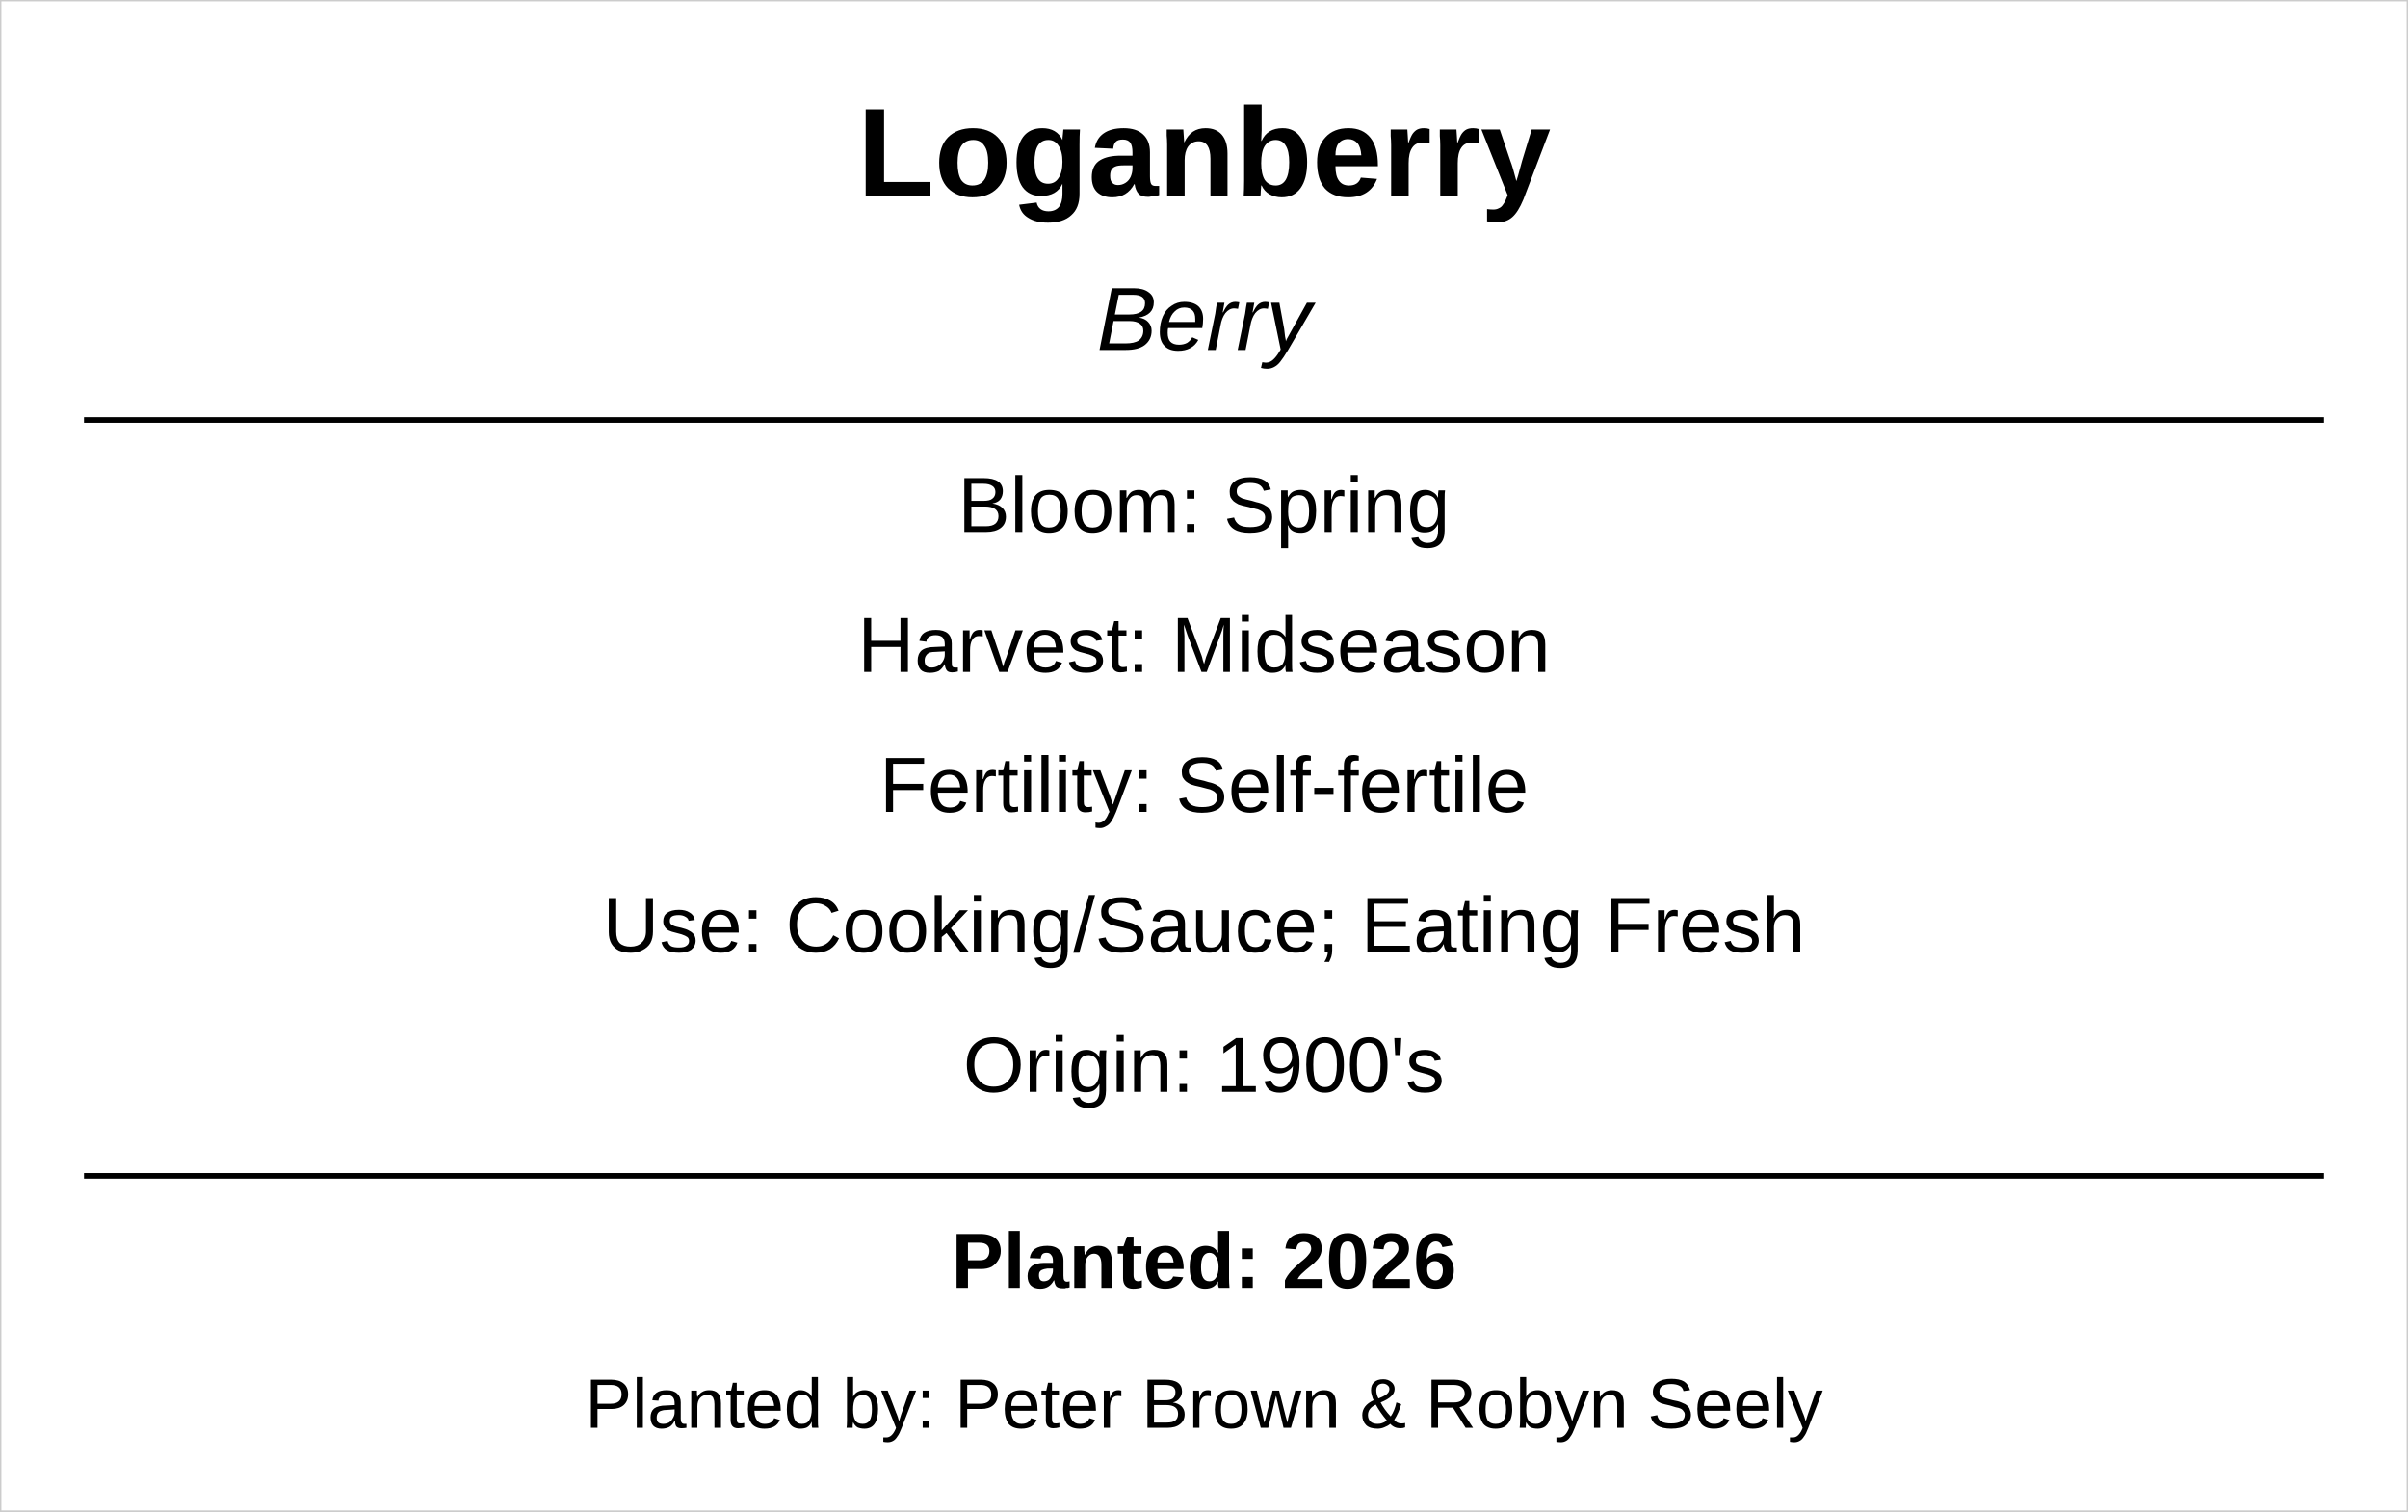
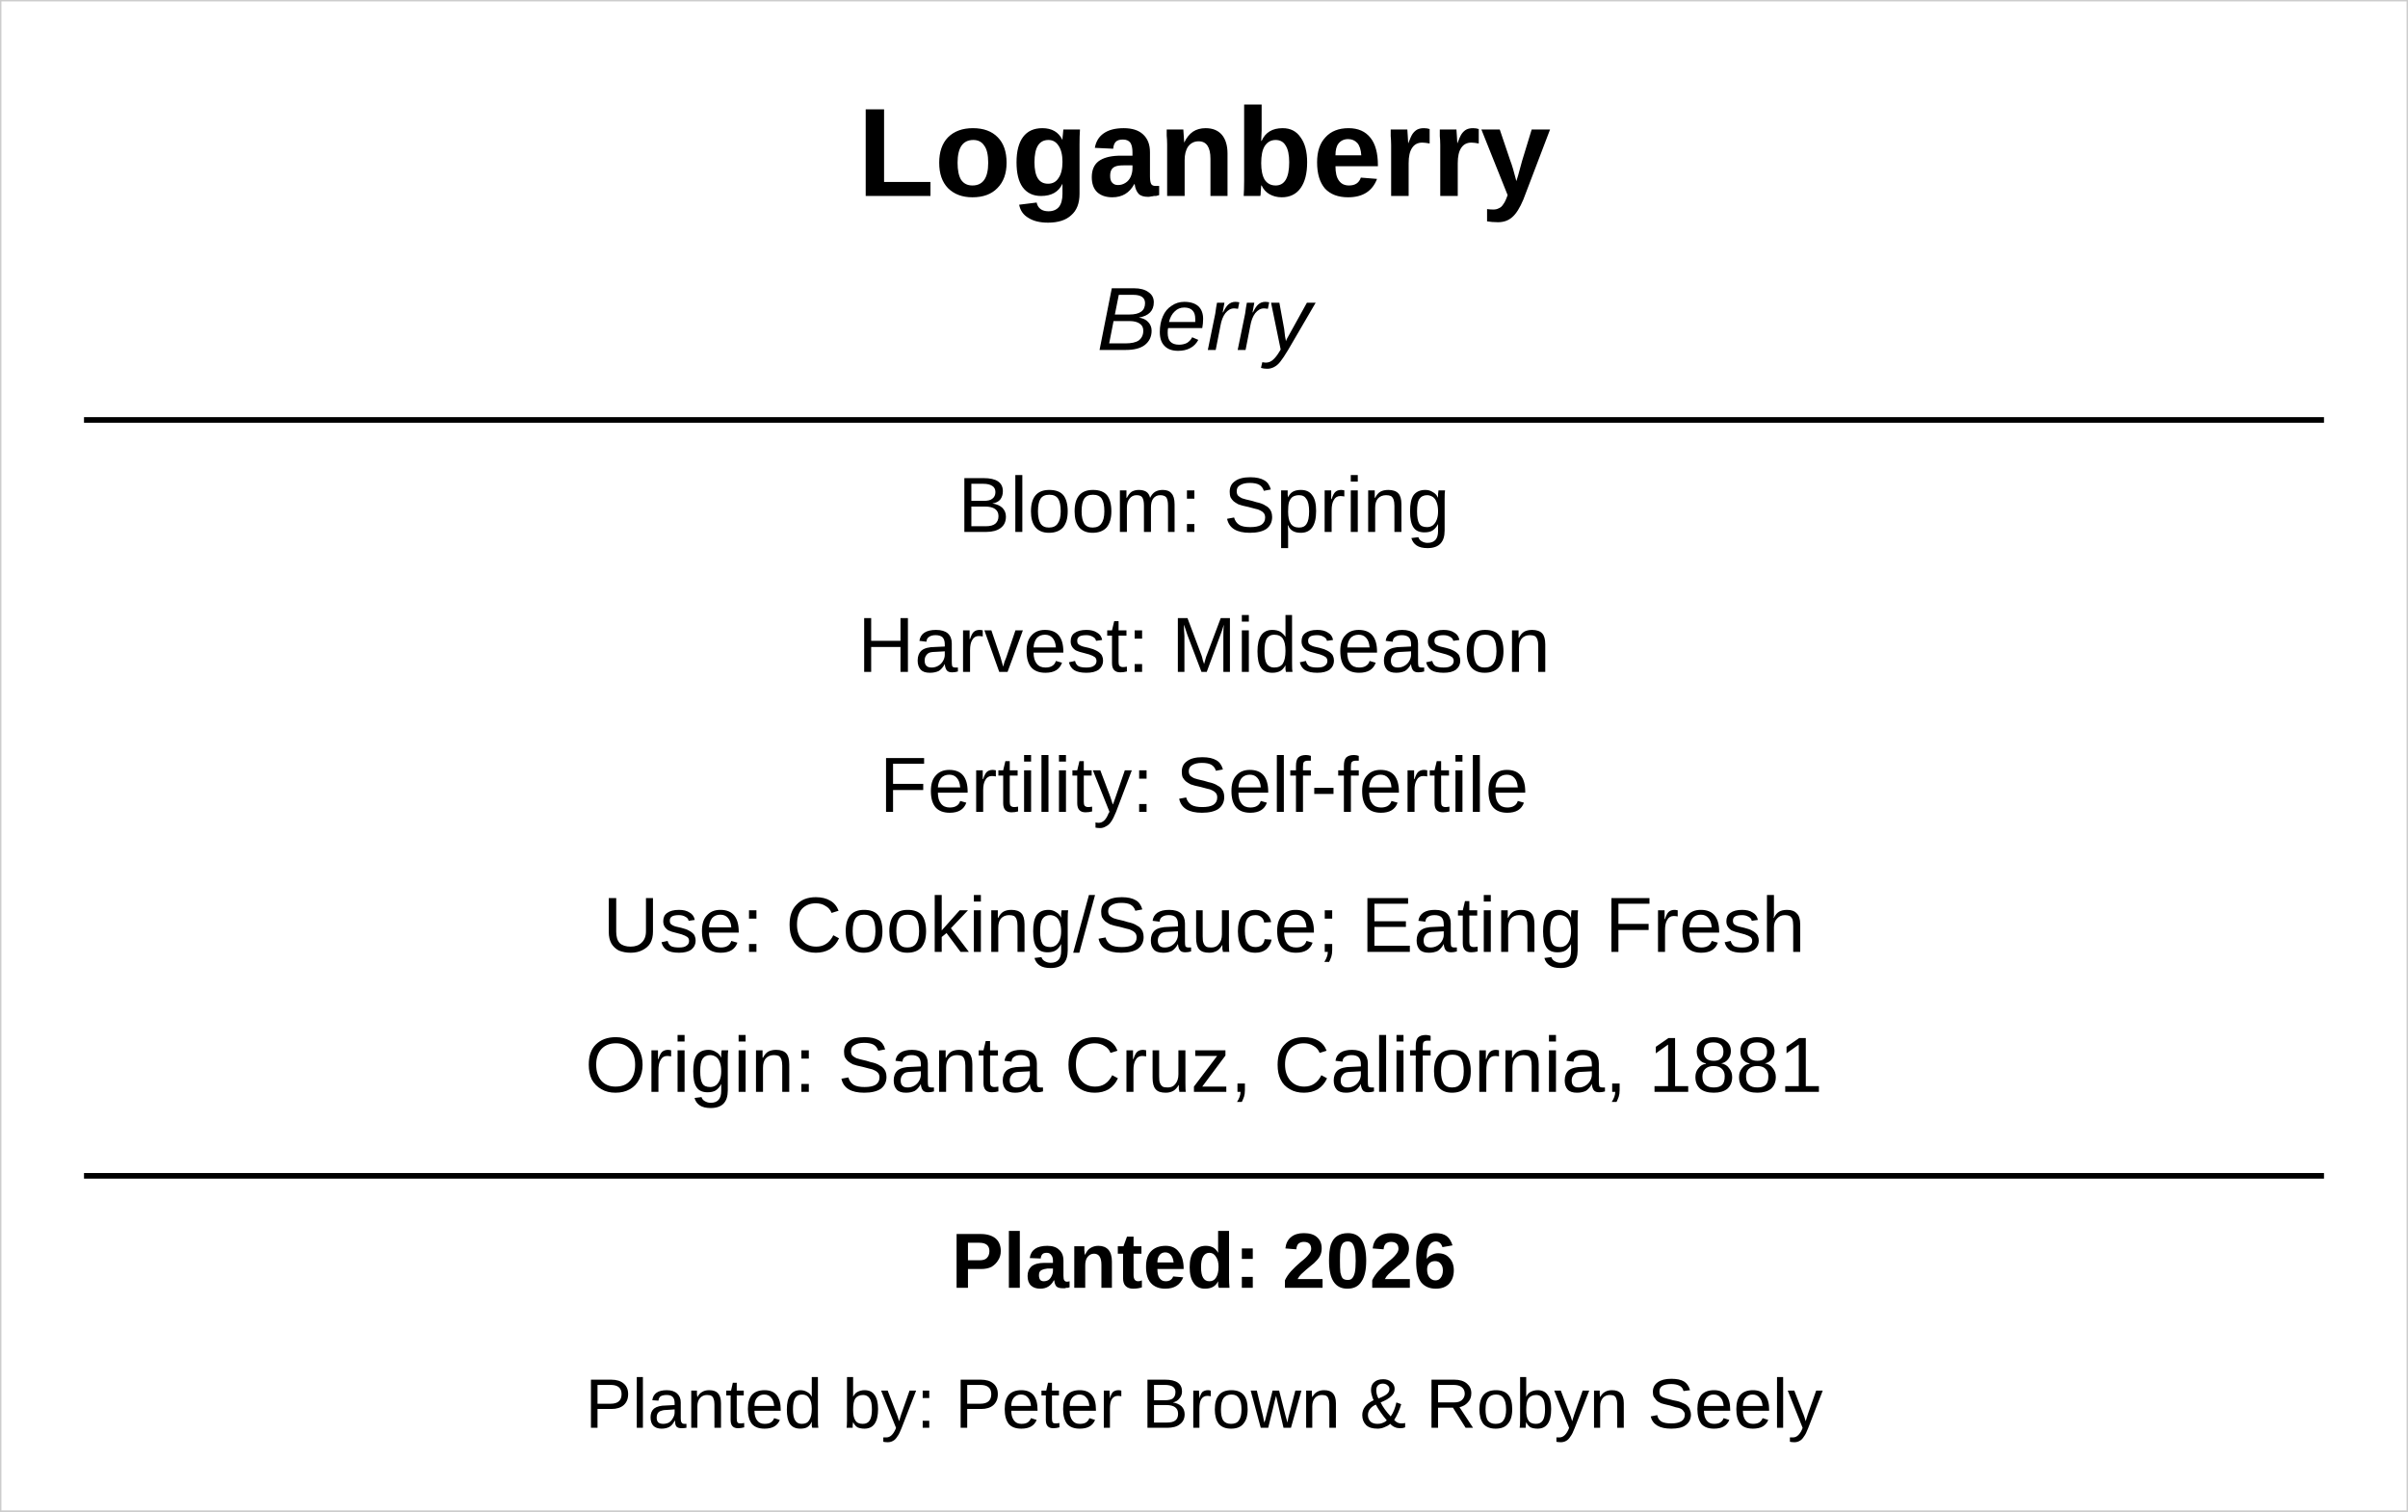
<svg xmlns="http://www.w3.org/2000/svg" width="86mm" height="54mm" viewBox="0 0 86 54">
  <rect x="0" y="0" width="86" height="54" fill="none" stroke="#cccccc" stroke-width="0.1" />
  <text x="43.0" y="7" font-family="Arial, Helvetica, sans-serif" font-size="4.5" font-weight="bold" text-anchor="middle" fill="black">Loganberry</text>
  <text x="43.0" y="12.5" font-family="Arial, Helvetica, sans-serif" font-size="3.2" font-style="italic" text-anchor="middle" fill="black">Berry</text>
  <line x1="3" y1="15" x2="83" y2="15" stroke="black" stroke-width="0.2" />
  <text x="43.0" y="19" font-family="Arial, Helvetica, sans-serif" font-size="2.8" text-anchor="middle" fill="black">Bloom: Spring</text>
  <text x="43.0" y="24" font-family="Arial, Helvetica, sans-serif" font-size="2.8" text-anchor="middle" fill="black">Harvest: Midseason</text>
  <text x="43.0" y="29" font-family="Arial, Helvetica, sans-serif" font-size="2.8" text-anchor="middle" fill="black">Fertility: Self-fertile</text>
  <text x="43.0" y="34" font-family="Arial, Helvetica, sans-serif" font-size="2.8" text-anchor="middle" fill="black">Use: Cooking/Sauce; Eating Fresh</text>
-   <text x="43.0" y="39" font-family="Arial, Helvetica, sans-serif" font-size="2.8" text-anchor="middle" fill="black">Origin: 1900's</text>
+   <text x="43.0" y="39" font-family="Arial, Helvetica, sans-serif" font-size="2.8" text-anchor="middle" fill="black">Origin: Santa Cruz, California, 1881</text>
  <line x1="3" y1="42" x2="83" y2="42" stroke="black" stroke-width="0.2" />
  <text x="43.0" y="46" font-family="Arial, Helvetica, sans-serif" font-size="2.8" font-weight="bold" text-anchor="middle" fill="black">Planted: 2026</text>
  <text x="43.0" y="51" font-family="Arial, Helvetica, sans-serif" font-size="2.5" text-anchor="middle" fill="black">Planted by: Peter Brown &amp; Robyn Seely</text>
</svg>
